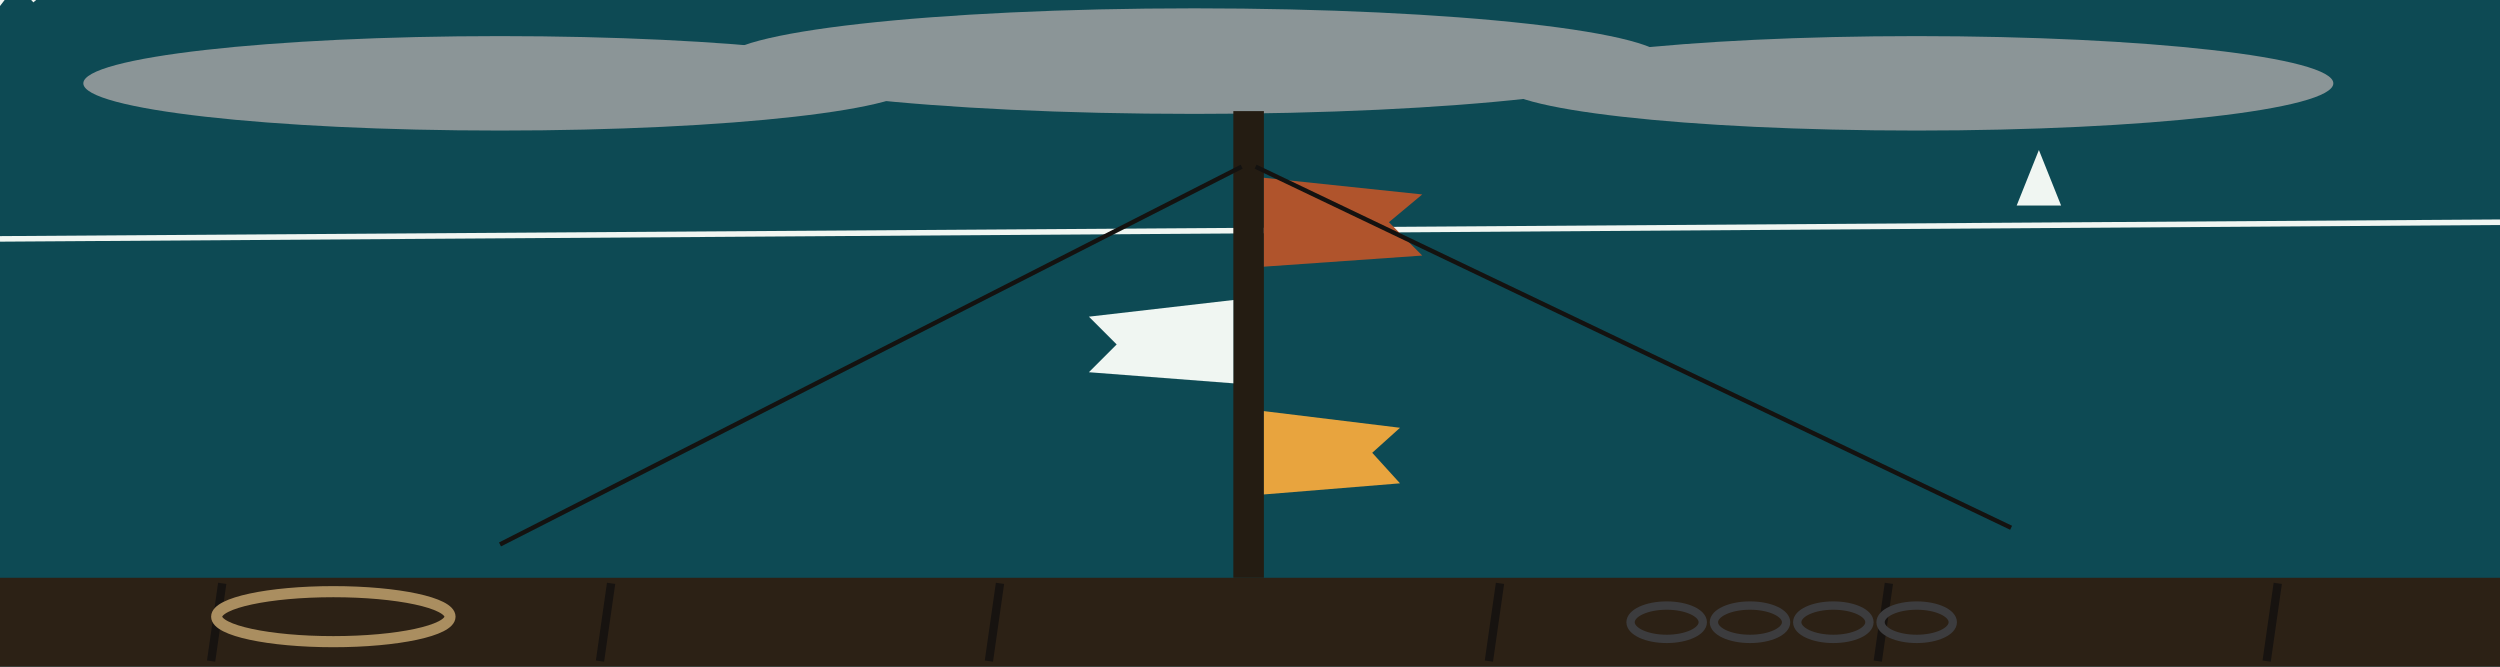
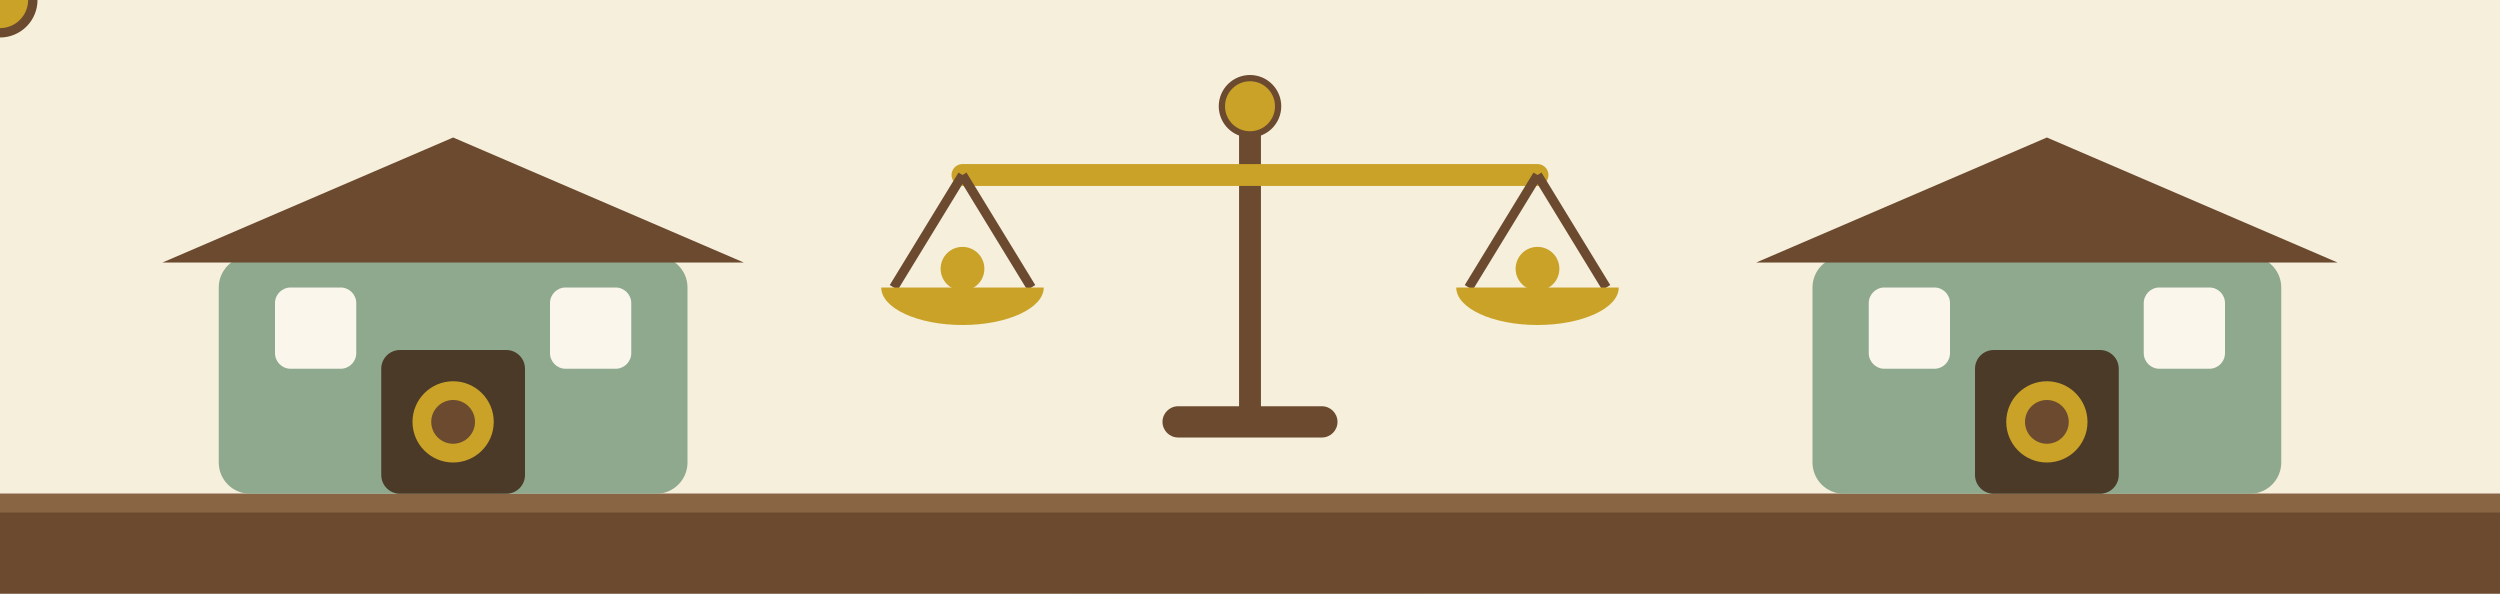
- <svg xmlns="http://www.w3.org/2000/svg" viewBox="0 0 900 240" role="img" aria-label="Storm watch from the crow's nest, animated scene">
-   <rect width="900" height="240" fill="#0d4a54" />
-   <g id="top-storey">
-     <g id="cloud-bank" fill="#8b9597">
-       <ellipse cx="180" cy="30" rx="150" ry="17" />
-       <ellipse cx="430" cy="22" rx="170" ry="19" />
-       <ellipse cx="690" cy="30" rx="150" ry="17" />
-       <animateTransform attributeName="transform" type="translate" values="0 0;-46 0;0 0" dur="38s" repeatCount="indefinite" />
+ <svg xmlns="http://www.w3.org/2000/svg" viewBox="0 0 800 190" role="img" aria-label="The Little Ledger, animated clay bank scene">
+   <rect width="800" height="190" fill="#f6efdc" />
+   <ellipse cx="400" cy="178" rx="380" ry="12" fill="#e6dcc2" />
+   <rect x="0" y="158" width="800" height="32" fill="#6b4a2f" />
+   <rect x="0" y="158" width="800" height="6" fill="#8a6544" />
+   <g id="left-bank">
+     <rect x="70" y="82" width="150" height="76" rx="10" fill="#8fa98f" />
+     <polygon points="52,84 145,44 238,84" fill="#6b4a2f" />
+     <rect x="122" y="112" width="46" height="46" rx="6" fill="#4c3a28" />
+     <circle cx="145" cy="135" r="13" fill="#c9a227" />
+     <circle cx="145" cy="135" r="7" fill="#6b4a2f" />
+     <rect x="88" y="92" width="26" height="26" rx="5" fill="#faf6ec" />
+     <rect x="176" y="92" width="26" height="26" rx="5" fill="#faf6ec" />
+   </g>
+   <g id="right-bank">
+     <rect x="580" y="82" width="150" height="76" rx="10" fill="#8fa98f" />
+     <polygon points="562,84 655,44 748,84" fill="#6b4a2f" />
+     <rect x="632" y="112" width="46" height="46" rx="6" fill="#4c3a28" />
+     <circle cx="655" cy="135" r="13" fill="#c9a227" />
+     <circle cx="655" cy="135" r="7" fill="#6b4a2f" />
+     <rect x="598" y="92" width="26" height="26" rx="5" fill="#faf6ec" />
+     <rect x="686" y="92" width="26" height="26" rx="5" fill="#faf6ec" />
+   </g>
+   <g id="coins" fill="#c9a227" stroke="#6b4a2f" stroke-width="2">
+     <circle r="11">
+       <animateMotion dur="5s" repeatCount="indefinite" path="M225 140 Q400 96 575 140" />
+     </circle>
+     <circle r="9">
+       <animateMotion dur="5s" begin="-1.6s" repeatCount="indefinite" path="M225 140 Q400 96 575 140" />
+     </circle>
+     <circle r="10">
+       <animateMotion dur="5s" begin="-3.2s" repeatCount="indefinite" path="M575 140 Q400 96 225 140" />
+     </circle>
+   </g>
+   <g id="scale">
+     <animateTransform attributeName="transform" type="rotate" values="-2 400 60;2 400 60;-2 400 60" dur="6s" repeatCount="indefinite" />
+     <line x1="400" y1="34" x2="400" y2="132" stroke="#6b4a2f" stroke-width="7" stroke-linecap="round" />
+     <line x1="308" y1="56" x2="492" y2="56" stroke="#c9a227" stroke-width="7" stroke-linecap="round" />
+     <circle cx="400" cy="34" r="9" fill="#c9a227" stroke="#6b4a2f" stroke-width="2" />
+     <g stroke="#6b4a2f" stroke-width="3">
+       <path d="M308 56 L286 92 M308 56 L330 92" fill="none" />
+       <path d="M492 56 L470 92 M492 56 L514 92" fill="none" />
    </g>
-     <g id="horizon-rock">
-       <line x1="0" y1="86" x2="900" y2="80" stroke="#f0f6f2" stroke-width="2" />
-       <polygon id="far-sail" points="726,74 734,54 742,74" fill="#f0f6f2">
-         <animateTransform attributeName="transform" type="translate" values="0 0;0 3;0 0" dur="5s" repeatCount="indefinite" />
-       </polygon>
-       <animateTransform attributeName="transform" type="rotate" values="-0.5 450 84;0.5 450 84;-0.5 450 84" dur="9s" repeatCount="indefinite" />
-     </g>
+     <path d="M282 92 H334 A26 12 0 0 1 282 92" fill="#c9a227" />
+     <path d="M466 92 H518 A26 12 0 0 1 466 92" fill="#c9a227" />
+     <circle cx="308" cy="86" r="7" fill="#c9a227" />
+     <circle cx="492" cy="86" r="7" fill="#c9a227" />
  </g>
-   <g id="middle-storey">
-     <rect id="mast" x="444" y="40" width="11" height="168" fill="#241c12" />
-     <g id="signal-flags">
-       <polygon points="455,64 512,70 500,80 512,92 455,96" fill="#b0542c">
-         <animate attributeName="points" values="455,64 512,70 500,80 512,92 455,96;455,64 508,64 498,80 508,98 455,96;455,64 512,70 500,80 512,92 455,96" dur="1.6s" repeatCount="indefinite" />
-       </polygon>
-       <polygon points="444,108 392,114 402,124 392,134 444,138" fill="#f0f6f2">
-         <animate attributeName="points" values="444,108 392,114 402,124 392,134 444,138;444,108 396,106 404,124 396,140 444,138;444,108 392,114 402,124 392,134 444,138" dur="1.9s" repeatCount="indefinite" />
-       </polygon>
-       <polygon points="455,148 504,154 494,163 504,174 455,178" fill="#e8a43e">
-         <animate attributeName="points" values="455,148 504,154 494,163 504,174 455,178;455,148 501,147 492,163 501,179 455,178;455,148 504,154 494,163 504,174 455,178" dur="1.7s" repeatCount="indefinite" />
-       </polygon>
-     </g>
-     <g id="rigging" stroke="#141210" stroke-width="1.6">
-       <line x1="447" y1="60" x2="180" y2="196">
-         <animateTransform attributeName="transform" type="translate" values="0 0;0.7 0;0 0" dur="0.9s" repeatCount="indefinite" />
-       </line>
-       <line x1="452" y1="60" x2="724" y2="190">
-         <animateTransform attributeName="transform" type="translate" values="0 0;-0.7 0;0 0" dur="1.1s" repeatCount="indefinite" />
-       </line>
-     </g>
-     <g id="spray" stroke="#f0f6f2" stroke-width="2.4" stroke-linecap="round">
-       <line x1="-90" y1="150" x2="30" y2="128" opacity="0">
-         <animateTransform attributeName="transform" type="translate" values="0 0;980 0" dur="6s" repeatCount="indefinite" />
-         <animate attributeName="opacity" values="0;0.85;0" dur="6s" repeatCount="indefinite" />
-       </line>
-       <line x1="-90" y1="188" x2="10" y2="170" opacity="0">
-         <animateTransform attributeName="transform" type="translate" values="0 0;980 0" dur="6s" begin="3s" repeatCount="indefinite" />
-         <animate attributeName="opacity" values="0;0.8;0" dur="6s" begin="3s" repeatCount="indefinite" />
-       </line>
-     </g>
-     <g id="gulls-circling">
-       <g id="gull-orbit">
-         <path d="M0 -52 a52 20 0 1 0 0.1 0" fill="none" />
-         <g id="gull-a">
-           <path d="M-13 0 q7 -8 13 0 q6 -8 13 0" fill="none" stroke="#f0f6f2" stroke-width="2.6" />
-         </g>
-         <animateMotion dur="17s" repeatCount="indefinite" path="M450 44 m-120 0 a120 30 0 1 0 240 0 a120 30 0 1 0 -240 0" />
-       </g>
-     </g>
-   </g>
-   <g id="bottom-storey">
-     <g id="barrel-base">
-       <rect x="0" y="208" width="900" height="32" fill="#2c2115" />
-       <g stroke="#171310" stroke-width="3">
-         <line x1="80" y1="210" x2="76" y2="238" />
-         <line x1="220" y1="210" x2="216" y2="238" />
-         <line x1="360" y1="210" x2="356" y2="238" />
-         <line x1="540" y1="210" x2="536" y2="238" />
-         <line x1="680" y1="210" x2="676" y2="238" />
-         <line x1="820" y1="210" x2="816" y2="238" />
-       </g>
-       <ellipse id="rope-coil" cx="120" cy="222" rx="42" ry="9" fill="none" stroke="#aa8e60" stroke-width="4">
-         <animate attributeName="rx" values="42;37;42" dur="6s" repeatCount="indefinite" />
-       </ellipse>
-     </g>
-     <g id="chain-links" fill="none" stroke="#3c3c3e" stroke-width="3">
-       <g id="chain-run">
-         <ellipse cx="600" cy="224" rx="13" ry="6" />
-         <ellipse cx="630" cy="224" rx="13" ry="6" />
-         <ellipse cx="660" cy="224" rx="13" ry="6" />
-         <ellipse cx="690" cy="224" rx="13" ry="6" />
-         <animateTransform attributeName="transform" type="translate" values="0 0;30 0" dur="6s" repeatCount="indefinite" />
-       </g>
-     </g>
-   </g>
+   <rect x="372" y="130" width="56" height="10" rx="5" fill="#6b4a2f" />
</svg>
